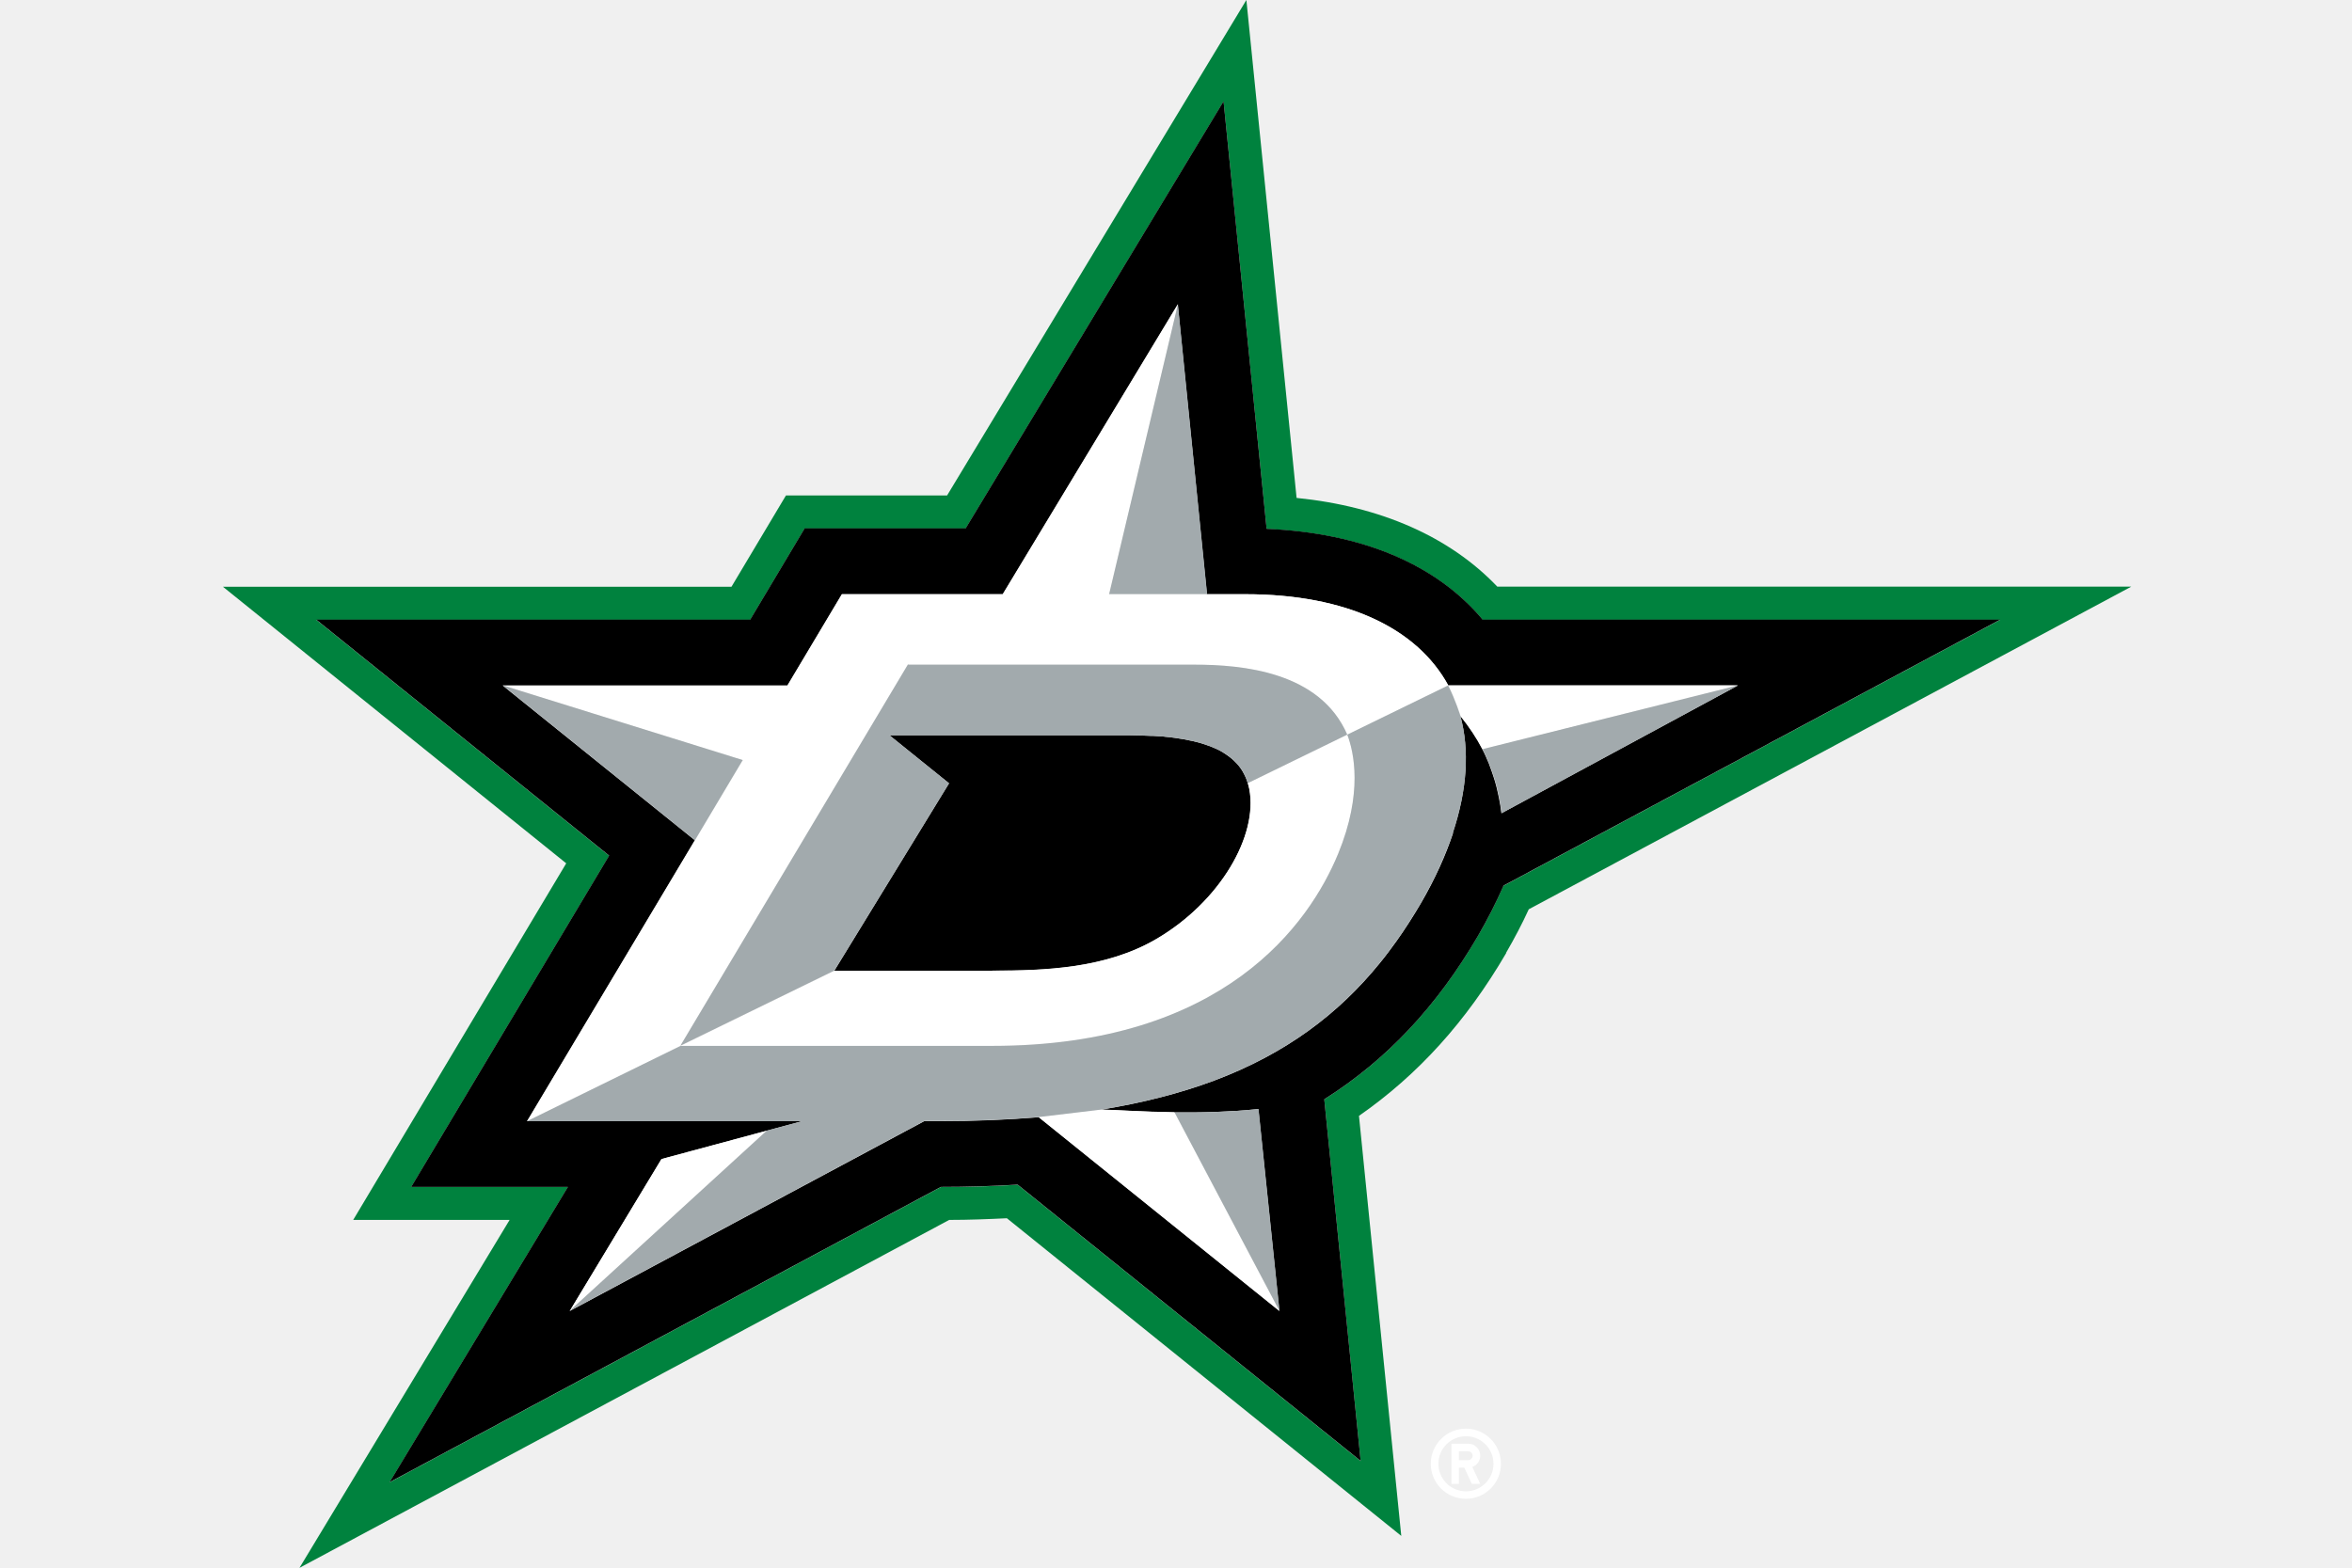
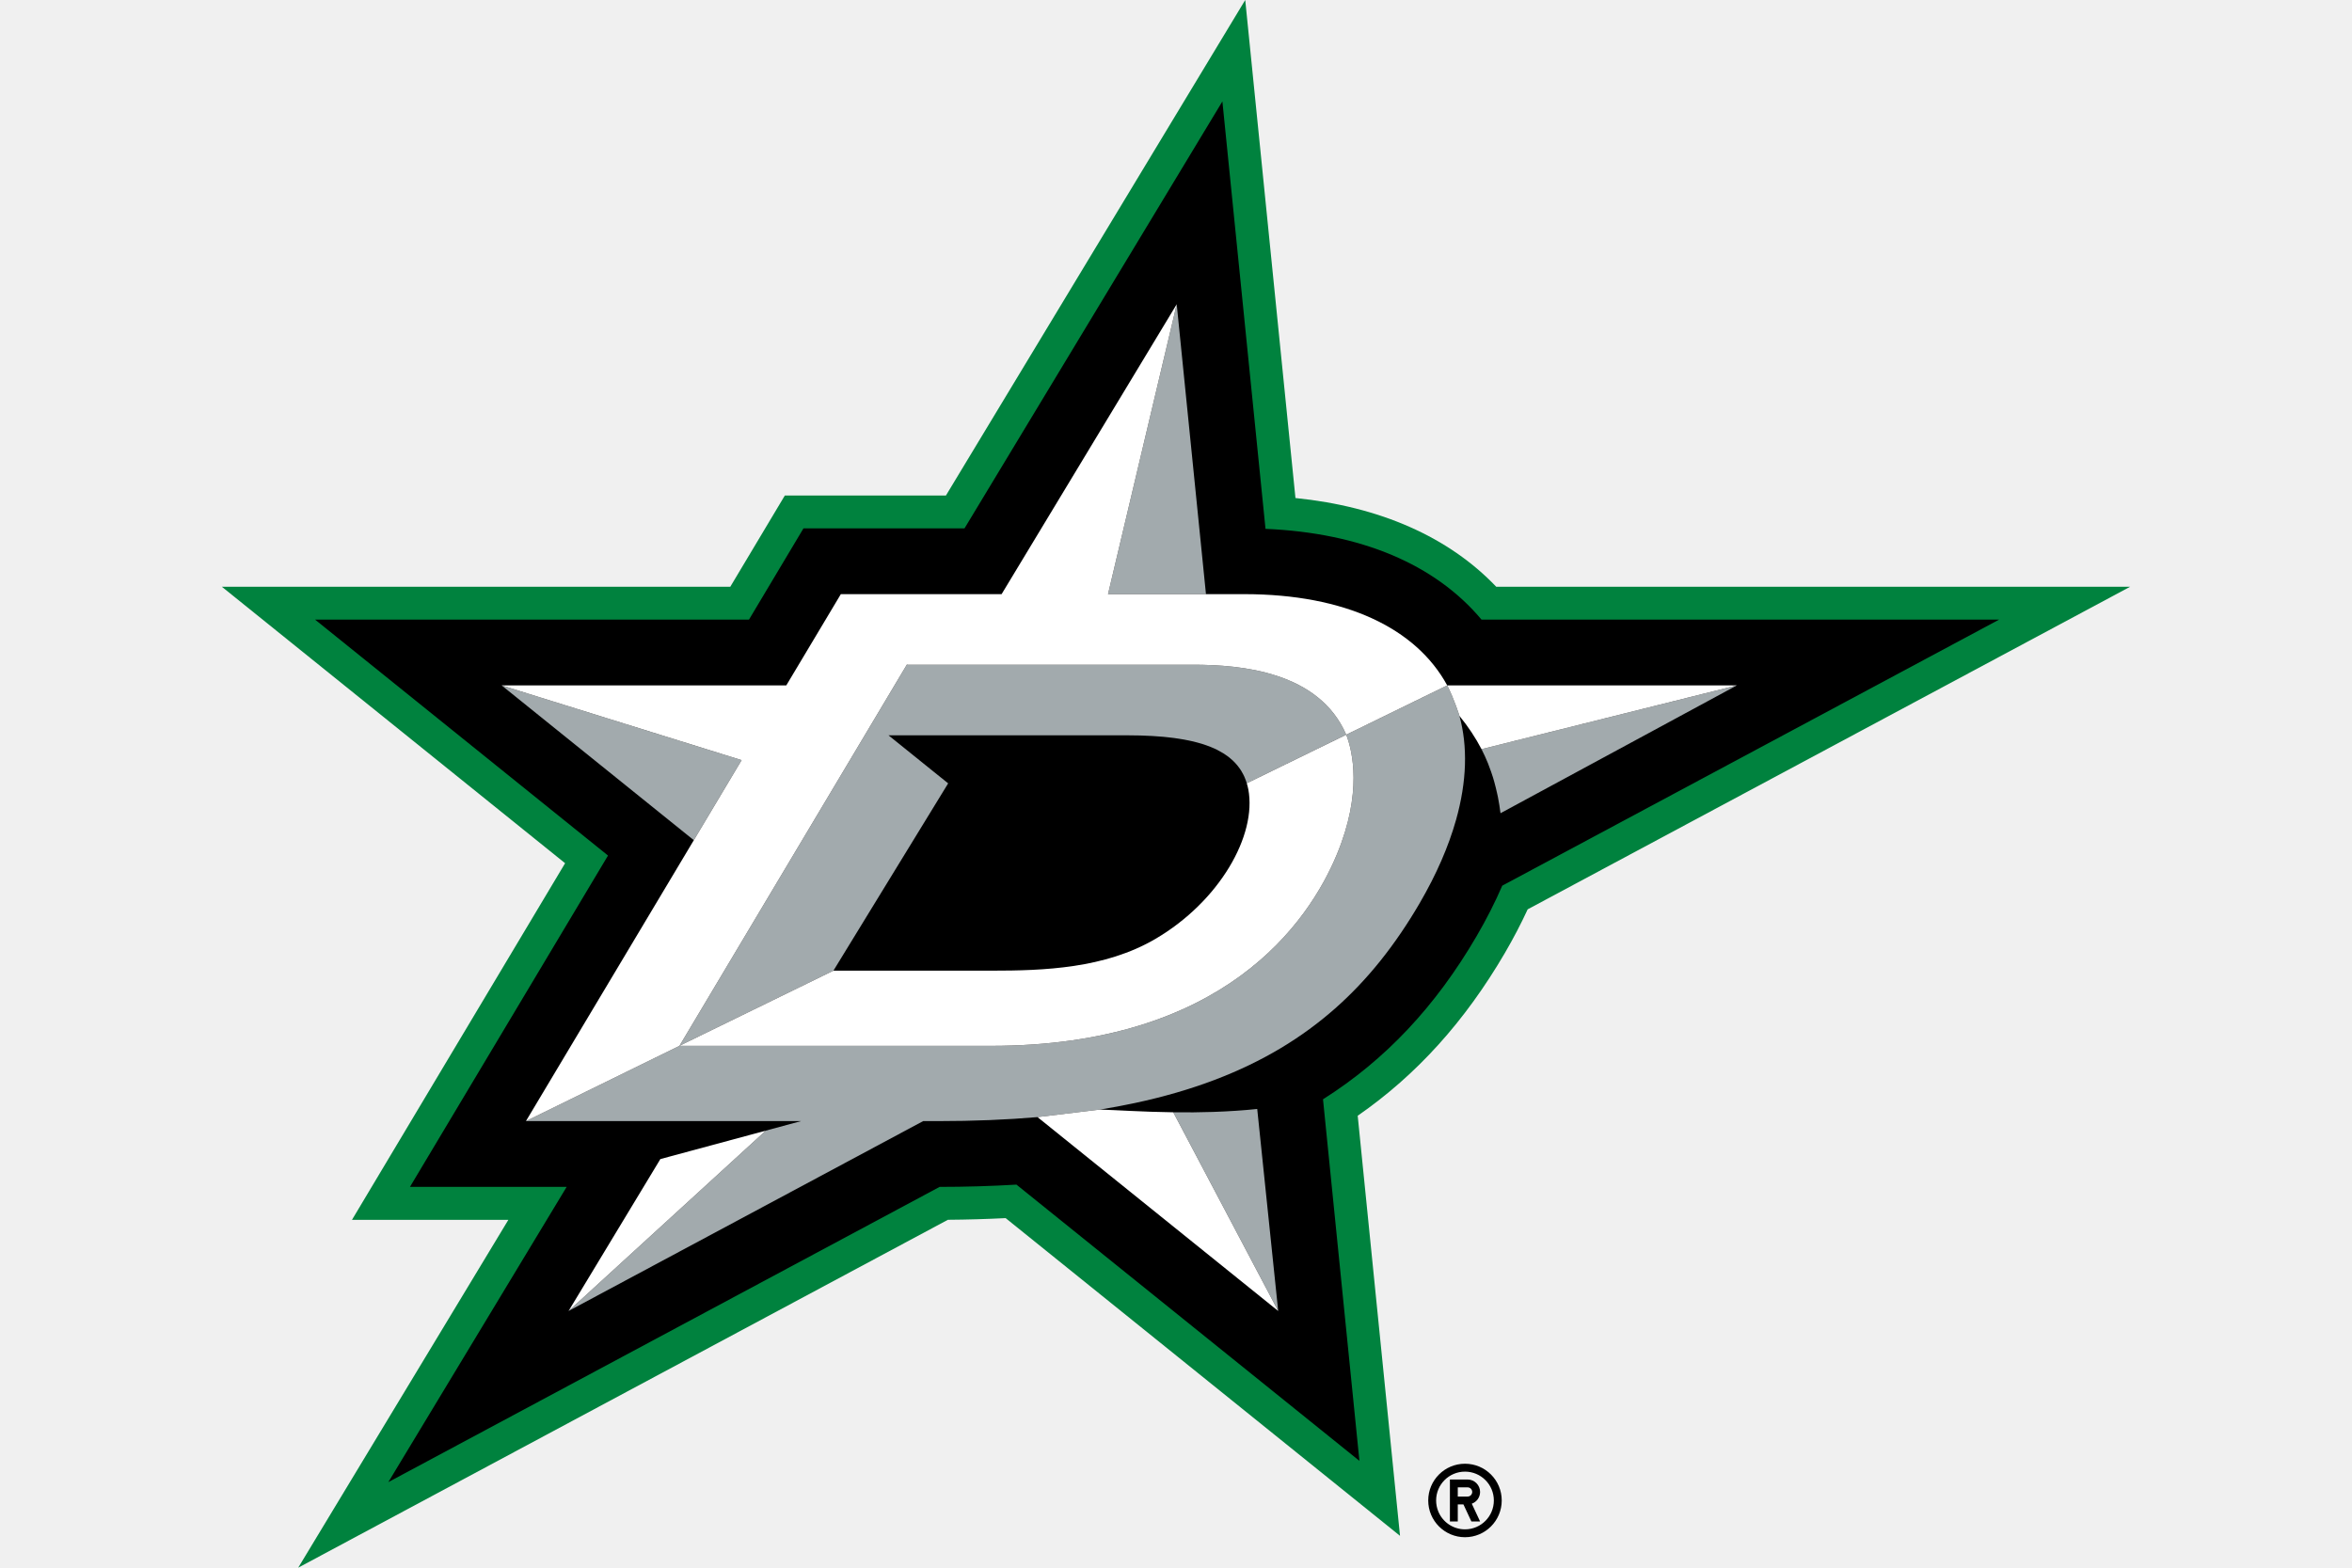
<svg xmlns="http://www.w3.org/2000/svg" fill="none" viewBox="0 0 960 640">
-   <g clip-path="url(#a)">
-     <path fill="#00823E" d="M614.738 388.968c3.416-5.9 6.521-11.8 9.254-17.762L869.931 239.48H611.136c-19.377-20.309-47.449-32.73-81.918-36.208L508.723 0 386.561 202.278h-65.77l-22.234 37.264H91L231.111 352.45l-86.948 145.576h63.844l-85.768 142.036 265.192-142.036c7.949 0 15.837-.31 23.538-.683L571.947 627.02l-17.265-171.474c24.035-16.707 43.784-38.506 60.118-66.515m-74.278 59.807 14.843 147.626L415.378 483.68c-10.123.621-20.681.931-31.363.931L159.006 605.159l72.788-120.548h-63.969l80.799-135.266-119.553-96.326h177.126l22.233-37.264h65.708l105.27-174.33 17.575 174.517c38.817 1.677 69.186 14.408 88.191 37.077h211.221L613.62 361.642c-2.981 6.832-6.459 13.787-10.496 20.619-16.768 28.693-37.263 50.554-62.664 66.577" />
-     <path fill="#000" d="M405.069 396.235c21.426 0 46.269-.87 66.888-12.918 26.146-15.278 41.549-42.232 37.946-61.174a27.189 27.189 0 0 0-.621-2.422c-.496-1.739-1.242-3.354-2.111-4.845 0 0-.062-.124-.124-.186a19.062 19.062 0 0 0-3.168-3.913l-.248-.248c-1.18-1.118-2.609-2.174-4.099-3.105a1.925 1.925 0 0 1-.435-.311c-1.553-.932-3.229-1.677-5.093-2.422-.248-.062-.434-.186-.683-.248a49.13 49.13 0 0 0-6.024-1.802c-.248-.062-.559-.124-.87-.186-2.173-.497-4.471-.869-6.955-1.242-.311 0-.684-.062-.994-.124a102.207 102.207 0 0 0-7.95-.683h-.993c-2.795-.125-5.714-.187-8.819-.249h-97.693l12.173 9.813 12.173 9.813-25.774 42.107-21.054 34.407h64.466l.062-.062Z" />
-     <path fill="#000" d="m613.62 361.58 202.775-108.623H605.173c-19.004-22.669-49.374-35.401-88.19-37.077L499.407 41.362 394.138 215.693H328.43l-22.234 37.264H129.07l119.554 96.326-80.8 135.266h63.969l-72.788 120.547 225.01-120.547c10.682 0 21.24-.31 31.363-.931l139.986 112.784-14.843-147.626c25.401-16.023 45.896-37.884 62.665-66.577 3.975-6.832 7.515-13.788 10.496-20.619m-20.557-21.551c-3.044 9.13-7.329 18.694-13.105 28.631-3.167 5.403-6.459 10.558-9.999 15.526-2.235 3.105-4.471 6.149-6.893 9.068-16.707 20.557-38.071 36.828-67.634 47.945-13.539 5.031-28.755 9.006-46.02 11.8 6.521.187 17.265.932 29.935 1.118h8.26a172.1 172.1 0 0 0 7.95-.186h.683c2.732-.124 5.465-.248 8.198-.435h.497c2.856-.186 5.713-.434 8.632-.745l8.571 82.476-98.251-79.122c-12.608 1.055-26.085 1.614-40.68 1.614h-6.024l-144.706 77.508 37.449-62.043 57.386-15.465H215.087l68.502-114.709-78.439-63.162h116.2l22.234-37.263h65.645l71.484-118.374 11.925 118.374h15.588c41.425 0 70.18 13.974 82.849 37.263h118.25l-96.513 52.169a71.246 71.246 0 0 0-1.056-6.521l-.372-1.677a53.751 53.751 0 0 0-1.118-4.533 64.464 64.464 0 0 0-.559-1.801c-.497-1.491-.994-3.044-1.553-4.472-.186-.435-.31-.87-.497-1.366-.807-1.926-1.614-3.851-2.608-5.714-2.422-4.658-5.403-9.13-9.005-13.601 3.788 13.787 2.857 29.935-3.106 47.759" />
-     <path fill="#fff" d="m370.661 271.278.249.125h116.572c19.75 0 51.362 2.856 62.478 28.568l41.239-20.122c-12.67-23.29-41.425-37.263-82.849-37.263h-55.585l28.072-118.374-71.484 118.374h-65.646l-22.234 37.263h-116.2l97.941 30.494-19.501 32.668L215.21 457.72l62.665-30.742 92.91-155.7h-.124ZM327.375 457.72l-57.386 15.464-37.45 62.044 80.489-73.658 14.347-3.85Z" />
-     <path fill="#fff" d="m605.175 305.871 104.213-26.084H591.139c2.981 5.838 5.03 12.483 5.03 12.483 3.602 4.409 6.583 8.943 9.006 13.601Zm-95.209 16.334c3.602 18.88-11.862 45.834-37.947 61.174-20.619 12.048-45.461 12.918-66.888 12.918h-64.465l-62.852 30.68h127.193c94.836 0 129.553-50.119 141.229-78.439 10.247-24.905 6.397-41.611 3.726-48.629l-40.617 19.811c.248.808.435 1.615.621 2.423m-86.017 133.9 98.252 79.123-42.853-81.111c-12.67-.186-23.414-.931-29.935-1.117l-25.464 3.043" />
-     <path fill="#A2AAAD" d="M591.138 279.787 549.9 299.909c2.671 7.018 6.521 23.724-3.726 48.629-11.676 28.32-46.455 78.439-141.229 78.439H277.753l-62.665 30.743h112.287l-14.408 3.85-80.489 73.596 144.706-77.508h6.024c14.595 0 28.072-.559 40.679-1.615L449.351 453c17.265-2.795 32.481-6.77 46.02-11.8 29.563-11.055 50.927-27.389 67.633-47.884a204.715 204.715 0 0 0 6.894-9.067c3.54-4.969 6.832-10.124 9.999-15.527 5.776-9.937 10.061-19.501 13.105-28.631 5.9-17.824 6.831-33.972 3.105-47.759 0 0-2.05-6.645-5.031-12.483M513.63 452.751c-2.856.311-5.775.559-8.632.745h-.497c-2.795.187-5.528.311-8.198.435h-.683c-2.733.062-5.341.124-7.95.186h-8.26l42.853 81.11-8.57-82.476h-.063Zm-60.927-210.228h39.996l-11.924-118.311-28.072 118.311Zm-247.49 37.264 78.439 63.223 19.502-32.729-97.941-30.494Z" />
-     <path fill="#A2AAAD" d="M487.421 271.34H370.848l-.248-.124-92.911 155.699 62.852-30.68 21.053-34.345 25.774-42.107-12.172-9.813-12.173-9.813h97.692c3.105 0 6.024.062 8.819.249h.994c2.795.124 5.465.372 7.949.683.311 0 .684.062.994.124 2.484.31 4.782.745 6.956 1.242.31 0 .559.124.869.186a49.325 49.325 0 0 1 6.025 1.801c.248.063.434.125.683.249 1.863.683 3.54 1.49 5.093 2.422.186.062.31.186.496.31a23.656 23.656 0 0 1 4.099 3.106c.125.062.187.186.249.248a18.998 18.998 0 0 1 3.167 3.913c0 .062 0 .124.062.186.87 1.491 1.615 3.105 2.112 4.844l40.617-19.811c-11.117-25.712-42.729-28.569-62.478-28.569Zm117.753 34.531a94.658 94.658 0 0 1 2.608 5.714c.187.435.311.869.497 1.366.559 1.491 1.118 2.981 1.553 4.472.186.621.372 1.242.559 1.801.434 1.49.807 3.043 1.118 4.534l.372 1.676c.435 2.112.746 4.286 1.056 6.521l96.512-52.168-104.213 26.022-.062.062Z" />
-     <path fill="#fff" d="M612.627 597.582c0-7.888-6.397-14.347-14.284-14.347-7.888 0-14.347 6.397-14.347 14.347 0 7.949 6.397 14.284 14.347 14.284a14.247 14.247 0 0 0 14.284-14.284Zm-25.526 0c0-6.211 5.031-11.241 11.242-11.241 6.21 0 11.241 5.03 11.241 11.241 0 6.21-5.031 11.241-11.241 11.241-6.211 0-11.242-5.031-11.242-11.241Z" />
-     <path fill="#fff" d="m604.179 605.78-3.229-6.894c1.863-.683 3.229-2.484 3.229-4.596 0-2.67-2.173-4.906-4.844-4.906h-6.894v16.396h3.044v-6.646h2.173l3.106 6.646h3.415Zm-4.844-9.689h-3.85v-3.602h3.85a1.802 1.802 0 0 1 0 3.602Z" />
-   </g>
-   <defs>
-     <clipPath id="a">
-       <path fill="#fff" d="M0 0h960v640H0z" />
-     </clipPath>
-   </defs>
+   <path fill="#000" d="M597.954 597.562c-8.281 0-15.005 6.713-15.005 15 0 8.278 6.724 15.001 15.005 15.001 8.282 0 14.995-6.723 14.995-15 0-8.288-6.713-15.001-14.995-15.001Zm0 26.783a11.782 11.782 0 0 1-10.888-7.272 11.795 11.795 0 0 1-.894-4.511c0-6.51 5.264-11.774 11.782-11.774 6.51 0 11.78 5.264 11.78 11.774 0 6.513-5.27 11.783-11.78 11.783Zm6.164-15.26a5.077 5.077 0 0 0-1.492-3.595 5.092 5.092 0 0 0-3.598-1.487H591.8v17.123h3.213v-6.954h2.306l3.246 6.954h3.553l-3.389-7.251a5.095 5.095 0 0 0 3.389-4.79Zm-5.09 1.872h-4.015v-3.747h4.015a1.88 1.88 0 0 1 1.877 1.876 1.877 1.877 0 0 1-1.877 1.871Z" />
+   <path fill="#00823E" d="M614.284 388.965c3.416-5.869 6.528-11.81 9.258-17.736l245.915-131.7H610.699c-19.399-20.331-47.452-32.713-81.941-36.208L508.256 0 386.098 202.282h-65.753l-22.264 37.248H90.545l140.107 112.874-86.983 145.581h63.83L121.717 640l265.186-142.03a551.037 551.037 0 0 0 23.562-.678l160.97 129.704-17.27-171.498c24.06-16.693 43.775-38.534 60.118-66.533h.001Z" />
+   <path fill="#000" d="m613.167 361.568 202.79-108.61h-211.25c-19.008-22.671-49.339-35.4-88.171-37.062L498.935 41.4 393.678 215.698h-65.725l-22.248 37.26h-177.1l119.563 96.312-80.838 135.27h63.957l-72.782 120.524L383.523 484.54a533.022 533.022 0 0 0 31.35-.927l139.994 112.775-14.866-147.61c25.38-16.04 45.918-37.856 62.679-66.575 4.002-6.858 7.531-13.782 10.487-20.635Z" />
+   <path fill="#A2AAAD" d="M595.7 292.278s-2.038-6.647-5.002-12.474l-41.214 20.133c2.68 7.001 6.52 23.734-3.713 48.604-11.675 28.324-46.434 78.42-141.238 78.42H277.332l-62.664 30.725h112.28l-14.384 3.89-80.498 73.626 144.725-77.516h6.038c14.568 0 28.083-.555 40.657-1.633l25.465-3.073c4.929-.8 9.682-1.7 14.292-2.682 47.311-10.104 77.82-30.204 100.06-57.911 5.918-7.383 11.272-15.295 16.18-23.718 6.909-11.86 11.782-23.197 14.809-33.903 4.434-15.735 4.815-30.083 1.407-42.488h.001ZM302.705 310.32l-97.958-30.509-.007-.007 78.447 63.2 19.518-32.684Zm149.549-67.764h39.977l-11.938-118.34-28.039 118.34ZM604.7 305.842c.962 1.879 1.84 3.8 2.631 5.757.164.403.298.82.453 1.223a73.557 73.557 0 0 1 1.62 4.631c.17.58.325 1.154.502 1.734a93.196 93.196 0 0 1 1.16 4.688c.106.523.233 1.033.34 1.563a92.82 92.82 0 0 1 1.046 6.555l.007-.006 62.691-33.903 33.783-18.28L604.7 305.842ZM513.15 452.73c-2.865.307-5.714.54-8.544.73-.205.013-.417.028-.622.036-2.744.19-5.48.318-8.168.414-.234.017-.46.023-.693.028-2.723.094-5.395.15-8.012.17h-.347c-2.688.017-5.324.009-7.87-.028v.008l42.819 81.114-8.563-82.472Z" />
+   <path fill="#A2AAAD" d="M486.991 271.374h-116.57l-.227-.114-92.86 155.7 62.84-30.692 35.855-58.547 10.976-17.919-8.12-6.535-16.222-13.075-.007-.007h97.259c1.846 0 3.62.021 5.367.071.141 0 .276.007.402.013 1.55.042 3.07.106 4.548.191.474.029.92.064 1.407.1 1.096.07 2.179.141 3.24.24.607.057 1.194.134 1.795.19.856.1 1.725.199 2.567.298.665.092 1.309.198 1.96.296.72.107 1.428.22 2.107.347.693.12 1.344.254 2.002.396a78.17 78.17 0 0 1 1.789.39c.686.161 1.344.346 1.98.523.509.141 1.032.282 1.513.43a45.78 45.78 0 0 1 1.93.652 41.584 41.584 0 0 1 3.126 1.251l1.069.502a39.38 39.38 0 0 1 2.622 1.471c.553.353 1.09.708 1.613 1.089.248.177.48.362.715.544.523.411 1.01.828 1.484 1.273.191.177.361.362.546.546.473.48.933.961 1.342 1.477.142.163.262.333.39.502.43.553.84 1.118 1.21 1.726.07.12.148.261.219.389a20.43 20.43 0 0 1 1.067 2.044c.029.057.036.12.071.177.339.784.637 1.598.89 2.454l.007-.007 40.593-19.823c-11.124-25.712-42.727-28.563-62.493-28.563h-.002Z" />
+   <path fill="#fff" d="m423.486 456.062 98.227 79.14-42.82-81.113c-12.686-.179-23.387-.922-29.942-1.109l-25.466 3.073m-153.945 17.13-37.474 62.02 80.498-73.627m27.608-65.308-62.84 30.692h127.201c94.804 0 129.564-50.095 141.238-78.419 10.233-24.87 6.393-41.603 3.713-48.604L508.89 319.76c.234.792.447 1.583.616 2.44 3.593 18.874-11.838 45.854-37.962 61.134-20.642 12.072-45.478 12.934-66.934 12.934h-64.44" />
+   <path fill="#fff" d="m370.192 271.26.227.114h116.572c19.766 0 51.37 2.85 62.493 28.563l41.214-20.133c2.964 5.828 5.001 12.474 5.001 12.474 3.62 4.427 6.576 8.918 9.002 13.564l104.232-26.038H590.698c-12.673-23.274-41.447-37.248-82.881-37.248h-55.563l28.039-118.34v-.007l-71.475 118.347H343.2l-22.262 37.248h-116.19v.007l97.958 30.508-19.518 32.685-68.519 114.682 62.664-30.726 92.86-155.7h-.001Z" />
</svg>
